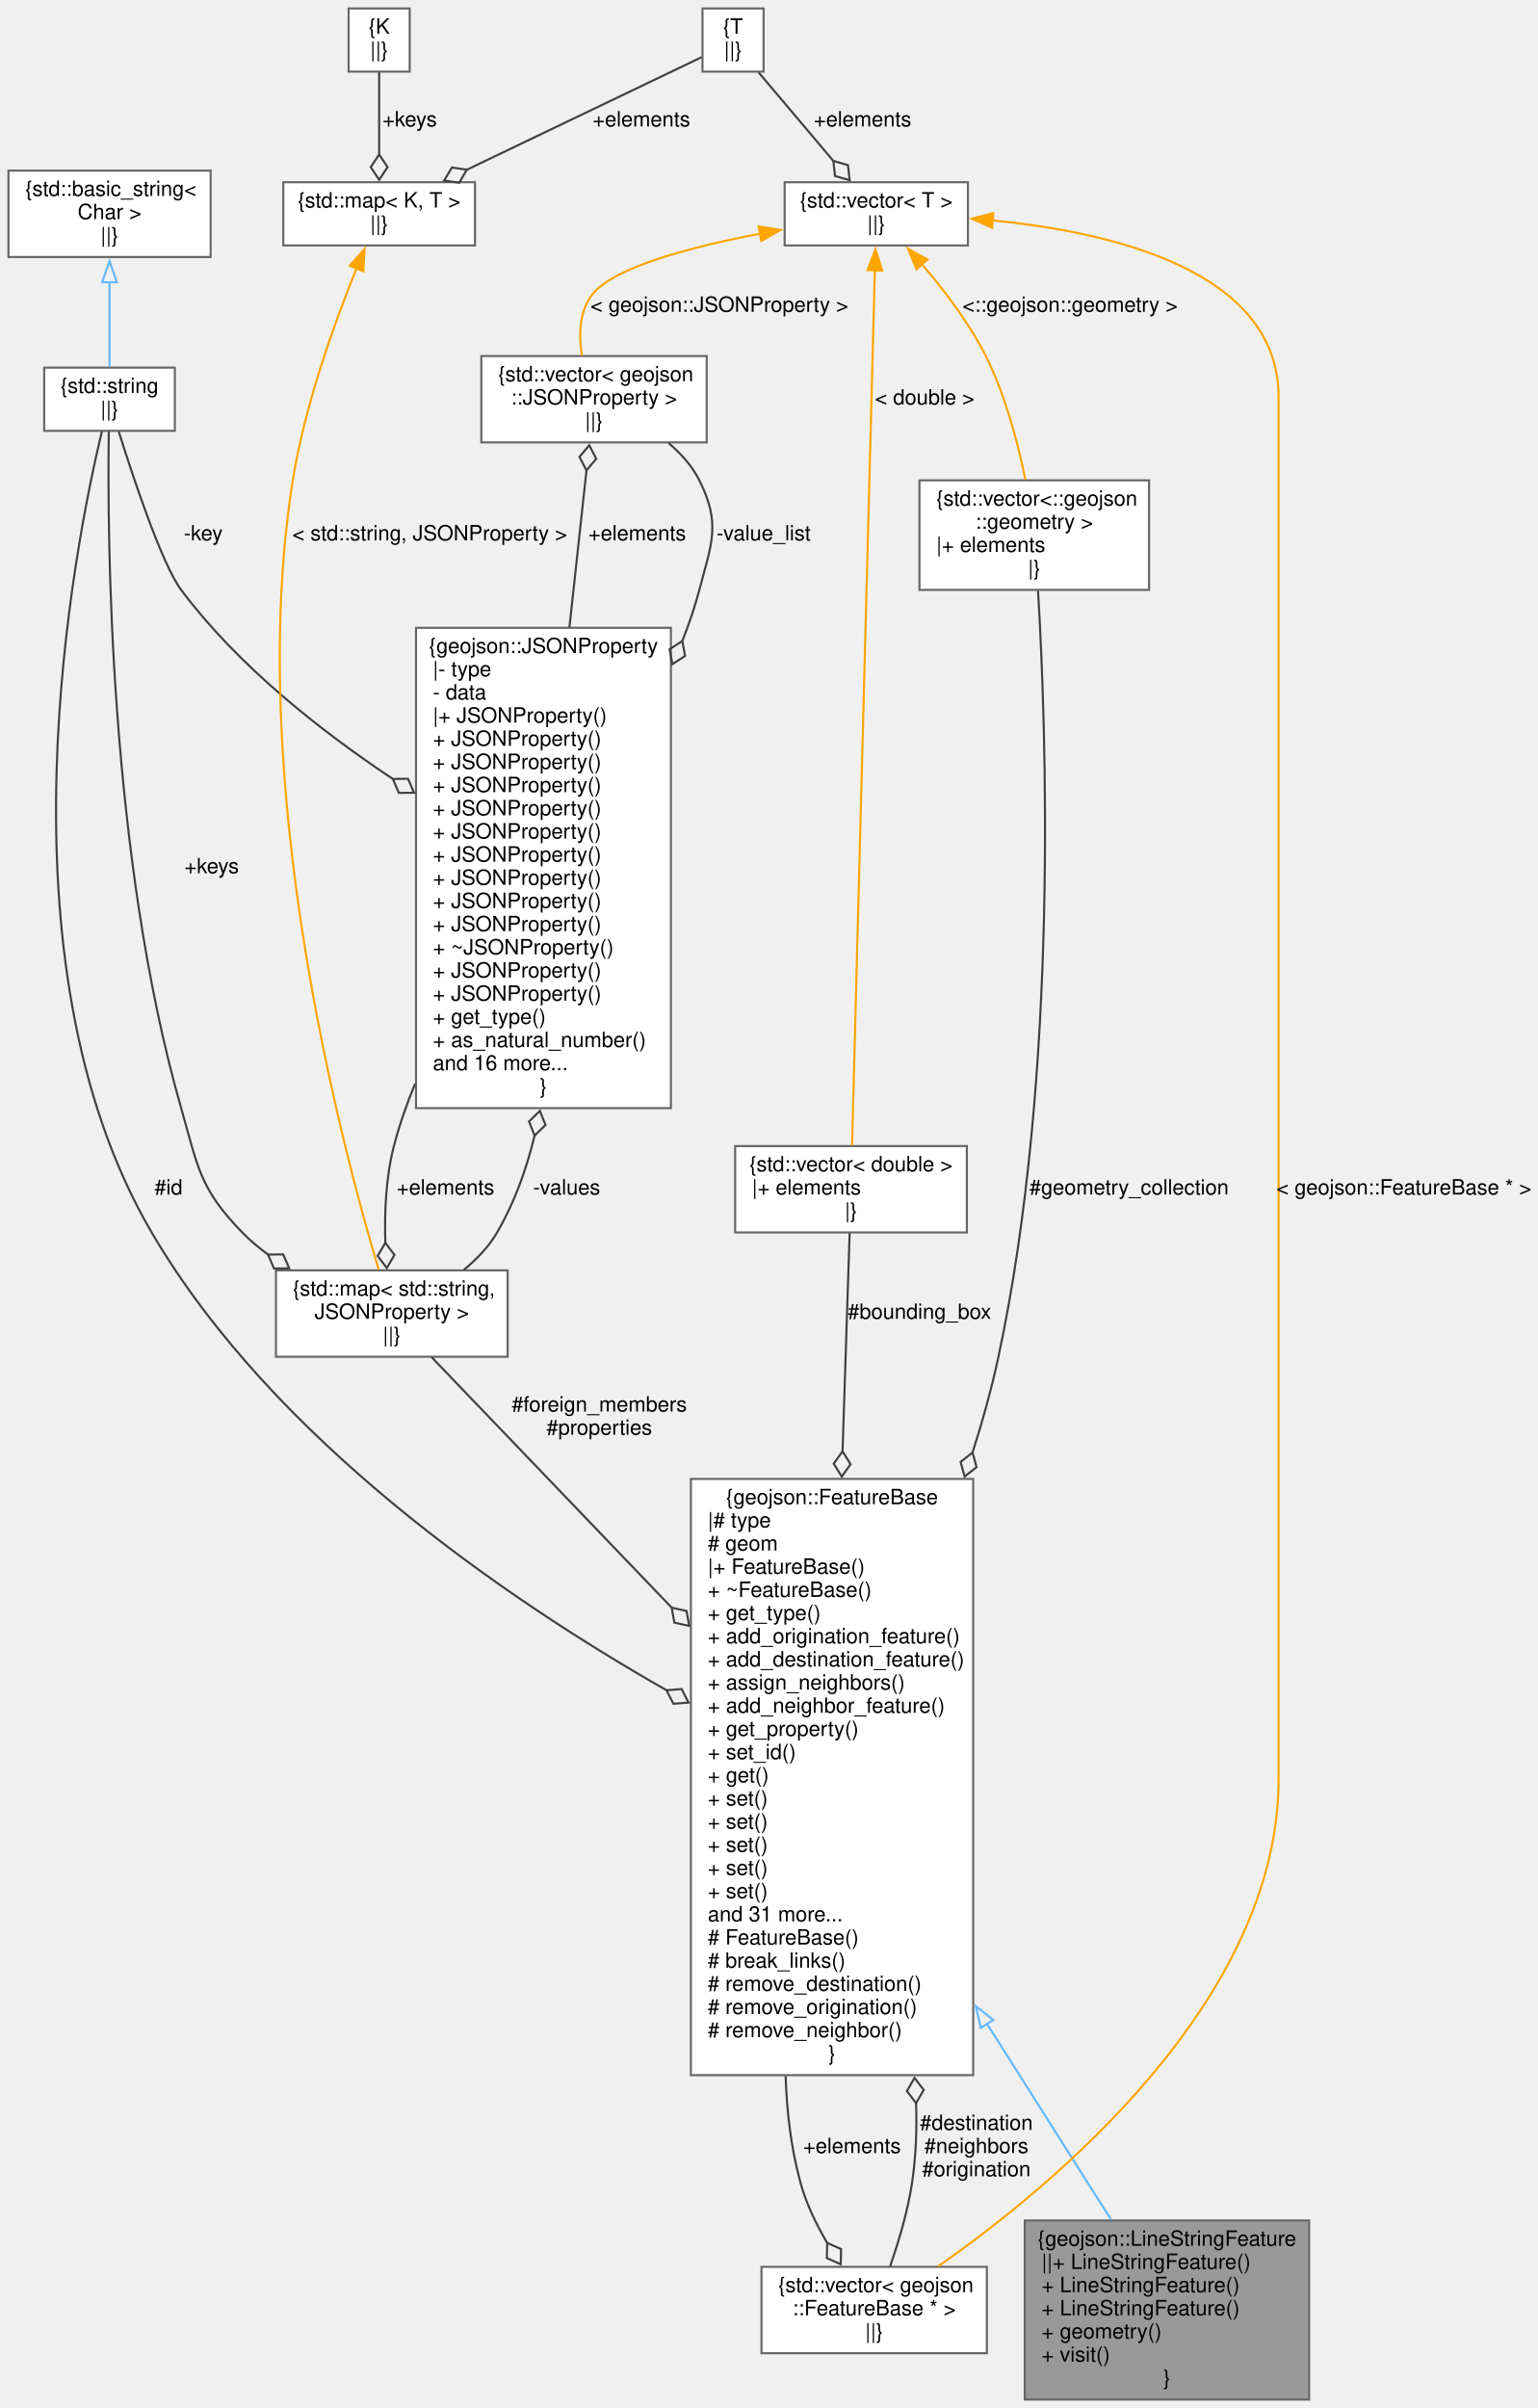
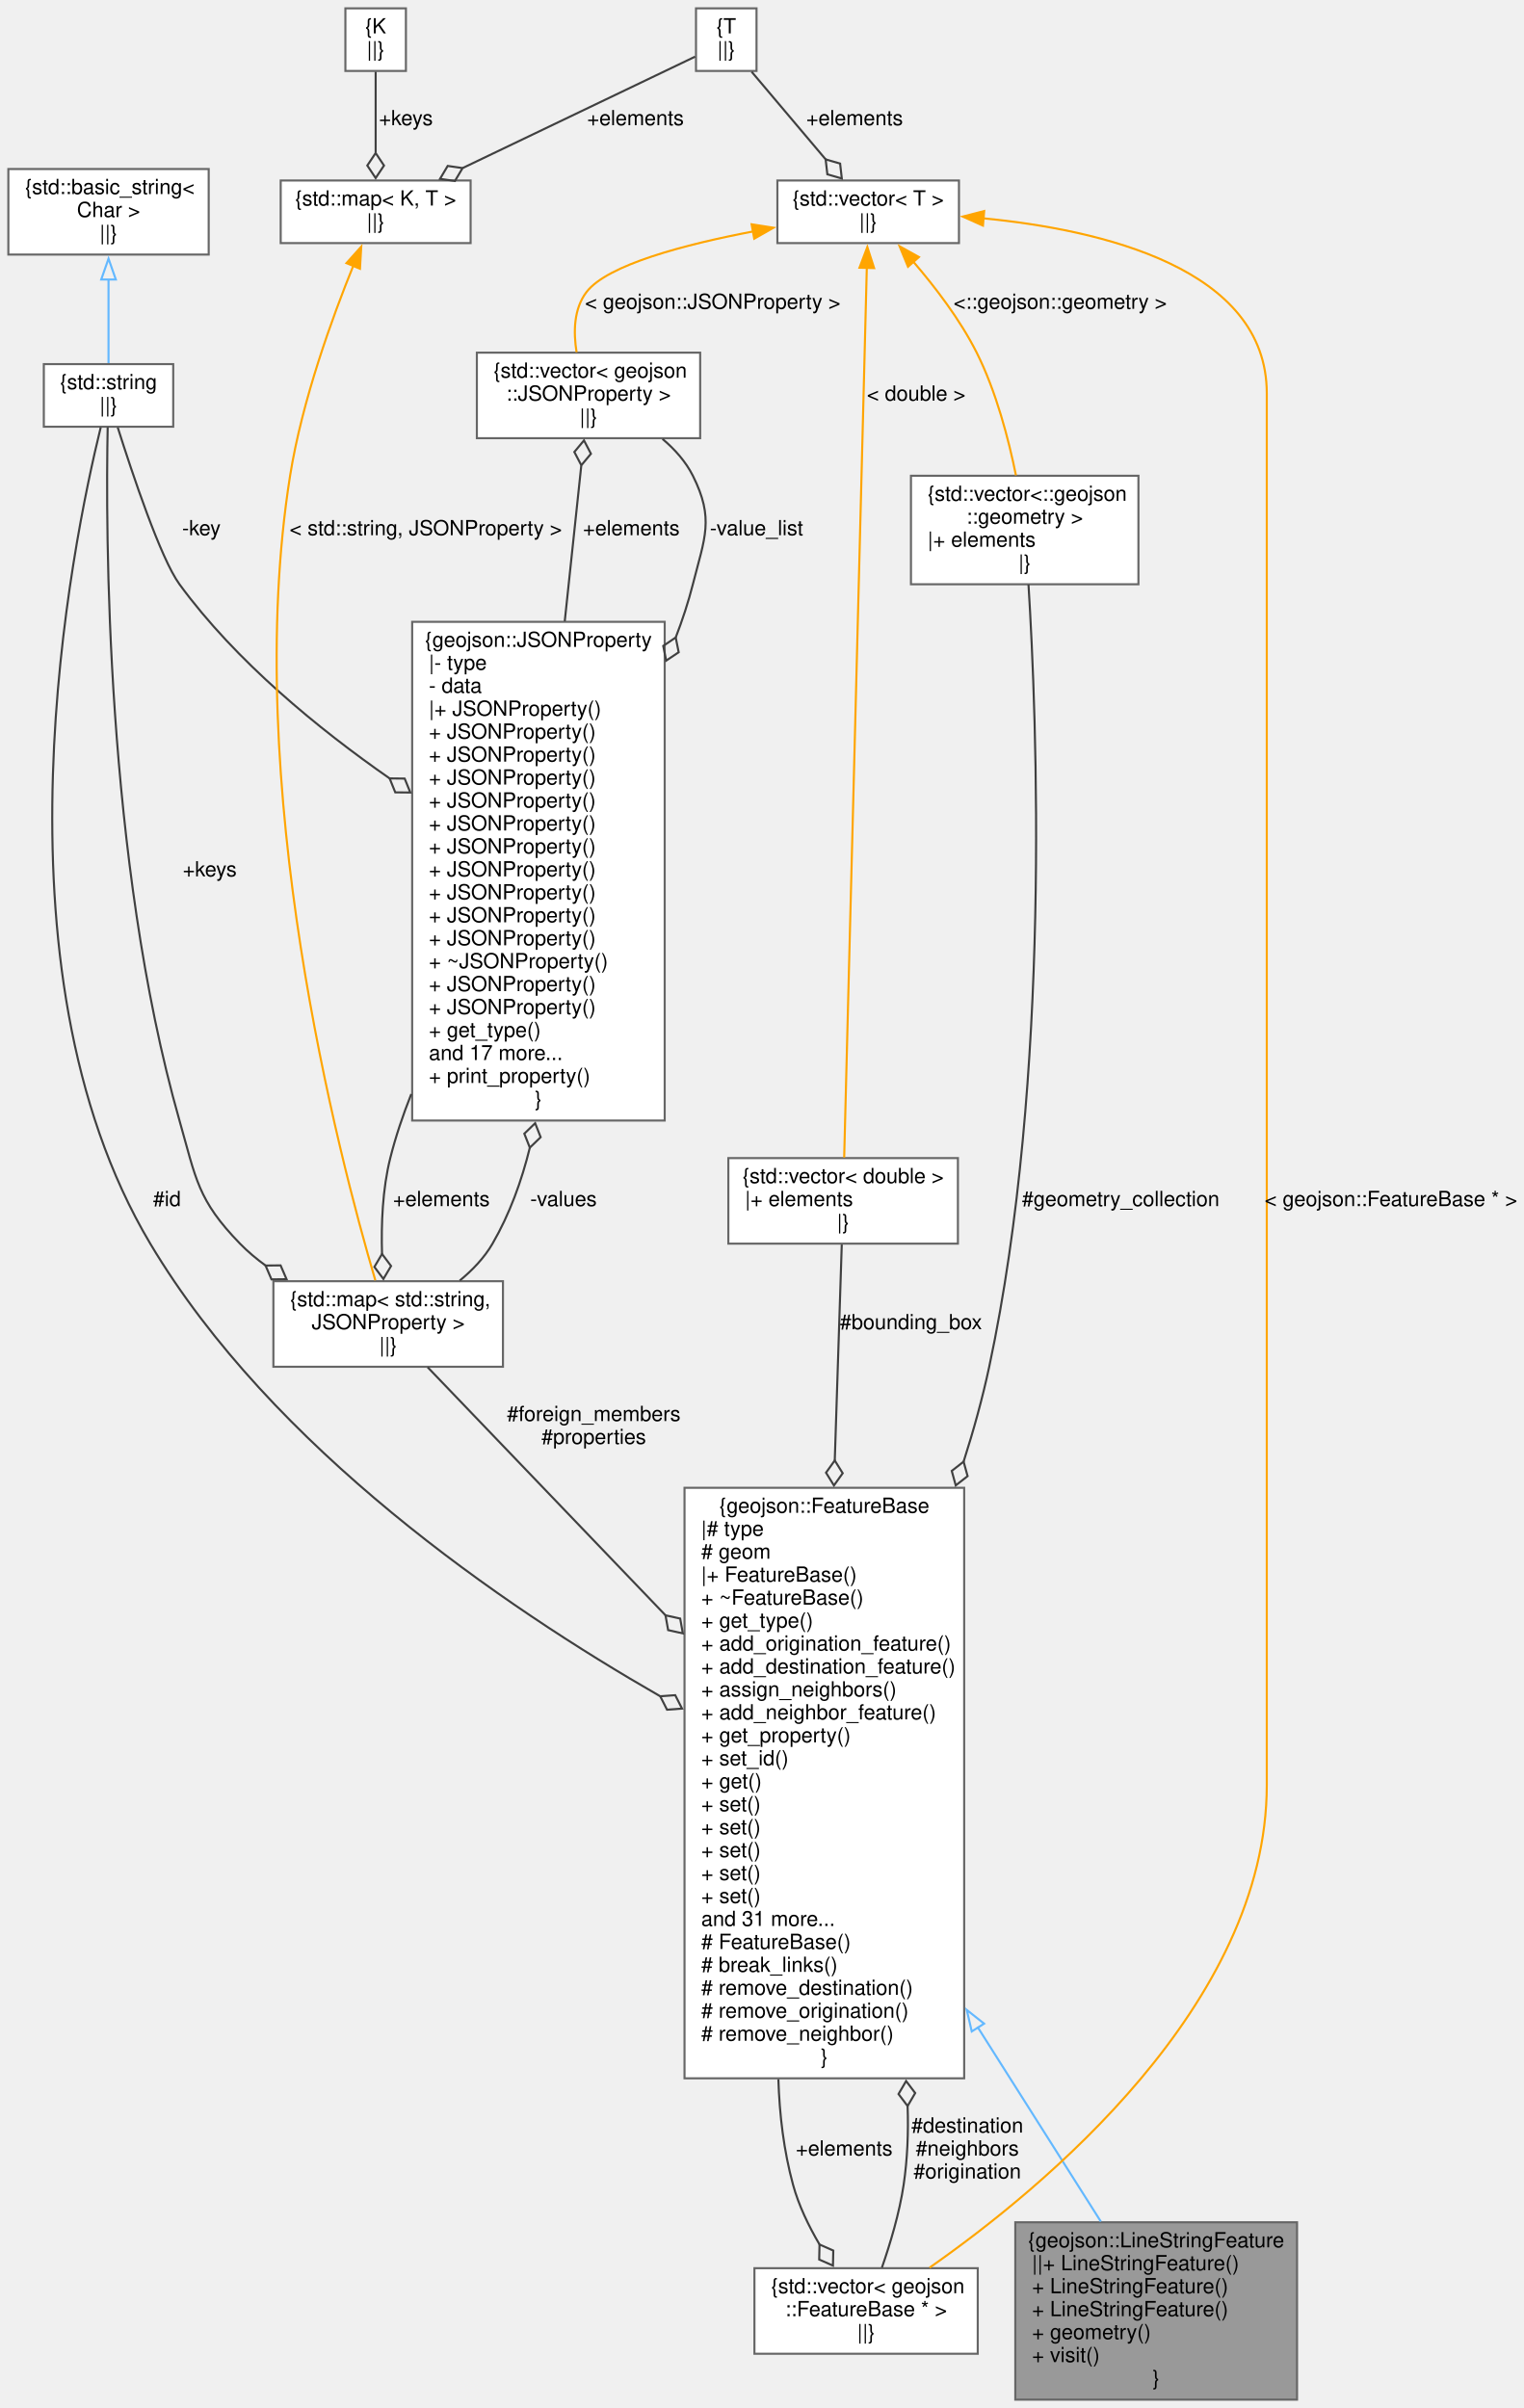
- <svg xmlns="http://www.w3.org/2000/svg" xmlns:xlink="http://www.w3.org/1999/xlink" width="730pt" height="1143pt" viewBox="0.00 0.00 730.00 1143.00">
-   <g id="graph0" class="graph" transform="scale(1 1) rotate(0) translate(4 1139)">
+ <svg xmlns="http://www.w3.org/2000/svg" xmlns:xlink="http://www.w3.org/1999/xlink" width="730pt" height="1154pt" viewBox="0.00 0.00 730.00 1154.00">
+   <g id="graph0" class="graph" transform="scale(1 1) rotate(0) translate(4 1150)">
    <g id="node1" class="node">
      <g id="a_node1">
        <a xlink:title=" ">
          <polygon fill="#999999" stroke="#666666" points="617.5,-85 482.5,-85 482.5,0 617.5,0 617.5,-85" />
          <text text-anchor="middle" x="550" y="-73" font-family="Helvetica,sans-Serif" font-size="10.00">{geojson::LineStringFeature</text>
          <text text-anchor="start" x="490.5" y="-62" font-family="Helvetica,sans-Serif" font-size="10.00">||+ LineStringFeature()</text>
          <text text-anchor="start" x="490.5" y="-51" font-family="Helvetica,sans-Serif" font-size="10.00">+ LineStringFeature()</text>
          <text text-anchor="start" x="490.5" y="-40" font-family="Helvetica,sans-Serif" font-size="10.00">+ LineStringFeature()</text>
          <text text-anchor="start" x="490.5" y="-29" font-family="Helvetica,sans-Serif" font-size="10.00">+ geometry()</text>
          <text text-anchor="start" x="490.5" y="-18" font-family="Helvetica,sans-Serif" font-size="10.00">+ visit()</text>
          <text text-anchor="middle" x="550" y="-7" font-family="Helvetica,sans-Serif" font-size="10.00">}</text>
        </a>
      </g>
    </g>
    <g id="node2" class="node">
      <g id="a_node2">
        <a xlink:href="classgeojson_1_1_feature_base.html" target="_top" xlink:title="Represents an individual feature within a Geojson definition.">
          <polygon fill="white" stroke="#666666" points="458,-437 324,-437 324,-154 458,-154 458,-437" />
          <text text-anchor="middle" x="391" y="-425" font-family="Helvetica,sans-Serif" font-size="10.00">{geojson::FeatureBase</text>
          <text text-anchor="start" x="332" y="-414" font-family="Helvetica,sans-Serif" font-size="10.00">|# type</text>
          <text text-anchor="start" x="332" y="-403" font-family="Helvetica,sans-Serif" font-size="10.00"># geom</text>
          <text text-anchor="start" x="332" y="-392" font-family="Helvetica,sans-Serif" font-size="10.00">|+ FeatureBase()</text>
          <text text-anchor="start" x="332" y="-381" font-family="Helvetica,sans-Serif" font-size="10.00">+ ~FeatureBase()</text>
          <text text-anchor="start" x="332" y="-370" font-family="Helvetica,sans-Serif" font-size="10.00">+ get_type()</text>
          <text text-anchor="start" x="332" y="-359" font-family="Helvetica,sans-Serif" font-size="10.00">+ add_origination_feature()</text>
          <text text-anchor="start" x="332" y="-348" font-family="Helvetica,sans-Serif" font-size="10.00">+ add_destination_feature()</text>
          <text text-anchor="start" x="332" y="-337" font-family="Helvetica,sans-Serif" font-size="10.00">+ assign_neighbors()</text>
          <text text-anchor="start" x="332" y="-326" font-family="Helvetica,sans-Serif" font-size="10.00">+ add_neighbor_feature()</text>
          <text text-anchor="start" x="332" y="-315" font-family="Helvetica,sans-Serif" font-size="10.00">+ get_property()</text>
          <text text-anchor="start" x="332" y="-304" font-family="Helvetica,sans-Serif" font-size="10.00">+ set_id()</text>
          <text text-anchor="start" x="332" y="-293" font-family="Helvetica,sans-Serif" font-size="10.00">+ get()</text>
          <text text-anchor="start" x="332" y="-282" font-family="Helvetica,sans-Serif" font-size="10.00">+ set()</text>
          <text text-anchor="start" x="332" y="-271" font-family="Helvetica,sans-Serif" font-size="10.00">+ set()</text>
          <text text-anchor="start" x="332" y="-260" font-family="Helvetica,sans-Serif" font-size="10.00">+ set()</text>
          <text text-anchor="start" x="332" y="-249" font-family="Helvetica,sans-Serif" font-size="10.00">+ set()</text>
          <text text-anchor="start" x="332" y="-238" font-family="Helvetica,sans-Serif" font-size="10.00">+ set()</text>
          <text text-anchor="start" x="332" y="-227" font-family="Helvetica,sans-Serif" font-size="10.00">and 31 more...</text>
          <text text-anchor="start" x="332" y="-216" font-family="Helvetica,sans-Serif" font-size="10.00"># FeatureBase()</text>
          <text text-anchor="start" x="332" y="-205" font-family="Helvetica,sans-Serif" font-size="10.00"># break_links()</text>
          <text text-anchor="start" x="332" y="-194" font-family="Helvetica,sans-Serif" font-size="10.00"># remove_destination()</text>
          <text text-anchor="start" x="332" y="-183" font-family="Helvetica,sans-Serif" font-size="10.00"># remove_origination()</text>
          <text text-anchor="start" x="332" y="-172" font-family="Helvetica,sans-Serif" font-size="10.00"># remove_neighbor()</text>
          <text text-anchor="middle" x="391" y="-161" font-family="Helvetica,sans-Serif" font-size="10.00">}</text>
        </a>
      </g>
    </g>
    <g id="edge1" class="edge">
      <path fill="none" stroke="#63b8ff" d="M464.37,-178.68C485.5,-145.32 507.21,-111.05 523.48,-85.36" />
      <polygon fill="none" stroke="#63b8ff" points="461.63,-176.45 459.24,-186.77 467.55,-180.2 461.63,-176.45" />
    </g>
    <g id="node14" class="node">
      <g id="a_node14">
        <a xlink:title=" ">
          <polygon fill="white" stroke="#666666" points="464.5,-63 357.5,-63 357.5,-22 464.5,-22 464.5,-63" />
          <text text-anchor="start" x="365.5" y="-51" font-family="Helvetica,sans-Serif" font-size="10.00">{std::vector&lt; geojson</text>
          <text text-anchor="middle" x="411" y="-40" font-family="Helvetica,sans-Serif" font-size="10.00">::FeatureBase * &gt;</text>
          <text text-anchor="middle" x="411" y="-29" font-family="Helvetica,sans-Serif" font-size="10.00">||}</text>
        </a>
      </g>
    </g>
    <g id="edge21" class="edge">
      <path fill="none" stroke="#404040" d="M368.97,-153.57C369.5,-136.37 371.6,-119.17 376,-103 378.69,-93.11 383.49,-83.19 388.69,-74.36" />
      <polygon fill="none" stroke="#404040" points="388.69,-74.36 388.53,-67.15 395.13,-64.24 395.28,-71.45 388.69,-74.36" />
      <text text-anchor="middle" x="400.5" y="-117" font-family="Helvetica,sans-Serif" font-size="10.00"> +elements</text>
    </g>
    <g id="node3" class="node">
      <g id="a_node3">
        <a xlink:title=" ">
-           <polygon fill="white" stroke="#666666" points="541.5,-911 432.5,-911 432.5,-859 541.5,-859 541.5,-911" />
-           <text text-anchor="start" x="440.5" y="-899" font-family="Helvetica,sans-Serif" font-size="10.00">{std::vector&lt;::geojson</text>
-           <text text-anchor="middle" x="487" y="-888" font-family="Helvetica,sans-Serif" font-size="10.00">::geometry &gt;</text>
-           <text text-anchor="start" x="440.5" y="-877" font-family="Helvetica,sans-Serif" font-size="10.00">|+ elements</text>
-           <text text-anchor="middle" x="487" y="-866" font-family="Helvetica,sans-Serif" font-size="10.00">|}</text>
+           <polygon fill="white" stroke="#666666" points="541.5,-922 432.5,-922 432.5,-870 541.5,-870 541.5,-922" />
+           <text text-anchor="start" x="440.5" y="-910" font-family="Helvetica,sans-Serif" font-size="10.00">{std::vector&lt;::geojson</text>
+           <text text-anchor="middle" x="487" y="-899" font-family="Helvetica,sans-Serif" font-size="10.00">::geometry &gt;</text>
+           <text text-anchor="start" x="440.5" y="-888" font-family="Helvetica,sans-Serif" font-size="10.00">|+ elements</text>
+           <text text-anchor="middle" x="487" y="-877" font-family="Helvetica,sans-Serif" font-size="10.00">|}</text>
        </a>
      </g>
    </g>
    <g id="edge2" class="edge">
-       <path fill="none" stroke="#404040" d="M488.79,-858.6C492.57,-795.98 498.84,-629.51 470,-495 466.78,-479.98 462.53,-464.62 457.67,-449.42" />
-       <polygon fill="none" stroke="#404040" points="457.71,-449.53 452.03,-445.09 453.94,-438.14 459.62,-442.58 457.71,-449.53" />
-       <text text-anchor="middle" x="532" y="-572" font-family="Helvetica,sans-Serif" font-size="10.00"> #geometry_collection</text>
+       <path fill="none" stroke="#404040" d="M488.82,-869.83C492.8,-806.18 499.72,-634 470,-495 466.79,-479.97 462.55,-464.61 457.69,-449.42" />
+       <polygon fill="none" stroke="#404040" points="457.73,-449.53 452.05,-445.09 453.96,-438.14 459.64,-442.58 457.73,-449.53" />
+       <text text-anchor="middle" x="533" y="-572" font-family="Helvetica,sans-Serif" font-size="10.00"> #geometry_collection</text>
    </g>
    <g id="node4" class="node">
      <g id="a_node4">
        <a xlink:title=" ">
-           <polygon fill="white" stroke="#666666" points="455.5,-1052.5 368.5,-1052.5 368.5,-1022.5 455.5,-1022.5 455.5,-1052.5" />
-           <text text-anchor="middle" x="412" y="-1040.5" font-family="Helvetica,sans-Serif" font-size="10.00">{std::vector&lt; T &gt;</text>
-           <text text-anchor="middle" x="412" y="-1029.5" font-family="Helvetica,sans-Serif" font-size="10.00">||}</text>
+           <polygon fill="white" stroke="#666666" points="455.5,-1063.5 368.5,-1063.5 368.5,-1033.5 455.5,-1033.5 455.5,-1063.5" />
+           <text text-anchor="middle" x="412" y="-1051.5" font-family="Helvetica,sans-Serif" font-size="10.00">{std::vector&lt; T &gt;</text>
+           <text text-anchor="middle" x="412" y="-1040.5" font-family="Helvetica,sans-Serif" font-size="10.00">||}</text>
        </a>
      </g>
    </g>
    <g id="edge3" class="edge">
-       <path fill="none" stroke="orange" d="M433.67,-1013.54C444.12,-1001.4 456.08,-985.76 464,-970 473.37,-951.35 479.32,-928.4 482.81,-911.2" />
-       <polygon fill="orange" stroke="orange" points="431.09,-1011.17 427.06,-1020.97 436.32,-1015.82 431.09,-1011.17" />
-       <text text-anchor="middle" x="504" y="-991" font-family="Helvetica,sans-Serif" font-size="10.00"> &lt;::geojson::geometry &gt;</text>
+       <path fill="none" stroke="orange" d="M433.67,-1024.54C444.12,-1012.4 456.08,-996.76 464,-981 473.37,-962.35 479.32,-939.4 482.81,-922.2" />
+       <polygon fill="orange" stroke="orange" points="431.09,-1022.17 427.06,-1031.97 436.32,-1026.82 431.09,-1022.17" />
+       <text text-anchor="middle" x="504" y="-1002" font-family="Helvetica,sans-Serif" font-size="10.00"> &lt;::geojson::geometry &gt;</text>
    </g>
    <g id="node10" class="node">
      <g id="a_node10">
        <a xlink:title=" ">
-           <polygon fill="white" stroke="#666666" points="331.5,-970 224.5,-970 224.5,-929 331.5,-929 331.5,-970" />
-           <text text-anchor="start" x="232.5" y="-958" font-family="Helvetica,sans-Serif" font-size="10.00">{std::vector&lt; geojson</text>
-           <text text-anchor="middle" x="278" y="-947" font-family="Helvetica,sans-Serif" font-size="10.00">::JSONProperty &gt;</text>
-           <text text-anchor="middle" x="278" y="-936" font-family="Helvetica,sans-Serif" font-size="10.00">||}</text>
+           <polygon fill="white" stroke="#666666" points="331.5,-981 224.5,-981 224.5,-940 331.5,-940 331.5,-981" />
+           <text text-anchor="start" x="232.5" y="-969" font-family="Helvetica,sans-Serif" font-size="10.00">{std::vector&lt; geojson</text>
+           <text text-anchor="middle" x="278" y="-958" font-family="Helvetica,sans-Serif" font-size="10.00">::JSONProperty &gt;</text>
+           <text text-anchor="middle" x="278" y="-947" font-family="Helvetica,sans-Serif" font-size="10.00">||}</text>
        </a>
      </g>
    </g>
    <g id="edge13" class="edge">
-       <path fill="none" stroke="orange" d="M357.17,-1028.14C324.3,-1021.88 286.98,-1012.14 277,-999 270.88,-990.95 270.72,-979.79 272.28,-970.21" />
-       <polygon fill="orange" stroke="orange" points="356.15,-1031.51 366.62,-1029.86 357.41,-1024.62 356.15,-1031.51" />
-       <text text-anchor="middle" x="337.5" y="-991" font-family="Helvetica,sans-Serif" font-size="10.00"> &lt; geojson::JSONProperty &gt;</text>
+       <path fill="none" stroke="orange" d="M357.17,-1039.14C324.3,-1032.88 286.98,-1023.14 277,-1010 270.88,-1001.95 270.72,-990.79 272.28,-981.21" />
+       <polygon fill="orange" stroke="orange" points="356.15,-1042.51 366.62,-1040.86 357.41,-1035.62 356.15,-1042.51" />
+       <text text-anchor="middle" x="337.5" y="-1002" font-family="Helvetica,sans-Serif" font-size="10.00"> &lt; geojson::JSONProperty &gt;</text>
    </g>
    <g id="node13" class="node">
      <g id="a_node13">
        <a xlink:title=" ">
          <polygon fill="white" stroke="#666666" points="455,-595 345,-595 345,-554 455,-554 455,-595" />
          <text text-anchor="middle" x="400" y="-583" font-family="Helvetica,sans-Serif" font-size="10.00">{std::vector&lt; double &gt;</text>
          <text text-anchor="start" x="353" y="-572" font-family="Helvetica,sans-Serif" font-size="10.00">|+ elements</text>
          <text text-anchor="middle" x="400" y="-561" font-family="Helvetica,sans-Serif" font-size="10.00">|}</text>
        </a>
      </g>
    </g>
    <g id="edge18" class="edge">
-       <path fill="none" stroke="orange" d="M411.33,-1010.9C409.18,-928.16 402.44,-669.06 400.51,-595.28" />
-       <polygon fill="orange" stroke="orange" points="407.83,-1010.78 411.59,-1020.68 414.83,-1010.6 407.83,-1010.78" />
-       <text text-anchor="middle" x="435" y="-947" font-family="Helvetica,sans-Serif" font-size="10.00"> &lt; double &gt;</text>
+       <path fill="none" stroke="orange" d="M411.35,-1021.84C409.2,-937.56 402.41,-670.29 400.5,-595.26" />
+       <polygon fill="orange" stroke="orange" points="407.84,-1021.7 411.6,-1031.6 414.84,-1021.52 407.84,-1021.7" />
+       <text text-anchor="middle" x="435" y="-958" font-family="Helvetica,sans-Serif" font-size="10.00"> &lt; double &gt;</text>
    </g>
    <g id="edge22" class="edge">
-       <path fill="none" stroke="orange" d="M467.12,-1034.38C523.54,-1028.91 603,-1010.55 603,-950.5 603,-950.5 603,-950.5 603,-294.5 603,-189.44 495.56,-101.1 441.42,-63.26" />
-       <polygon fill="orange" stroke="orange" points="467,-1030.88 457.33,-1035.21 467.59,-1037.86 467,-1030.88" />
+       <path fill="none" stroke="orange" d="M467.12,-1045.38C523.54,-1039.91 603,-1021.55 603,-961.5 603,-961.5 603,-961.5 603,-294.5 603,-189.44 495.56,-101.1 441.42,-63.26" />
+       <polygon fill="orange" stroke="orange" points="467,-1041.88 457.33,-1046.21 467.59,-1048.86 467,-1041.88" />
      <text text-anchor="middle" x="662.5" y="-572" font-family="Helvetica,sans-Serif" font-size="10.00"> &lt; geojson::FeatureBase * &gt;</text>
    </g>
    <g id="node5" class="node">
      <g id="a_node5">
        <a xlink:title=" ">
-           <polygon fill="white" stroke="#666666" points="358.5,-1135 329.5,-1135 329.5,-1105 358.5,-1105 358.5,-1135" />
-           <text text-anchor="middle" x="344" y="-1123" font-family="Helvetica,sans-Serif" font-size="10.00">{T</text>
-           <text text-anchor="middle" x="344" y="-1112" font-family="Helvetica,sans-Serif" font-size="10.00">||}</text>
+           <polygon fill="white" stroke="#666666" points="358.5,-1146 329.5,-1146 329.5,-1116 358.5,-1116 358.5,-1146" />
+           <text text-anchor="middle" x="344" y="-1134" font-family="Helvetica,sans-Serif" font-size="10.00">{T</text>
+           <text text-anchor="middle" x="344" y="-1123" font-family="Helvetica,sans-Serif" font-size="10.00">||}</text>
        </a>
      </g>
    </g>
    <g id="edge4" class="edge">
-       <path fill="none" stroke="#404040" d="M356.16,-1104.61C366.02,-1092.93 380.14,-1076.22 391.71,-1062.52" />
-       <polygon fill="none" stroke="#404040" points="391.62,-1062.62 392.44,-1055.46 399.37,-1053.46 398.55,-1060.62 391.62,-1062.62" />
-       <text text-anchor="middle" x="405.5" y="-1079" font-family="Helvetica,sans-Serif" font-size="10.00"> +elements</text>
+       <path fill="none" stroke="#404040" d="M356.16,-1115.61C366.02,-1103.93 380.14,-1087.22 391.71,-1073.52" />
+       <polygon fill="none" stroke="#404040" points="391.62,-1073.62 392.44,-1066.46 399.37,-1064.46 398.55,-1071.62 391.62,-1073.62" />
+       <text text-anchor="middle" x="405.5" y="-1090" font-family="Helvetica,sans-Serif" font-size="10.00"> +elements</text>
    </g>
    <g id="node11" class="node">
      <g id="a_node11">
        <a xlink:title=" ">
-           <polygon fill="white" stroke="#666666" points="221.5,-1052.5 130.5,-1052.5 130.5,-1022.5 221.5,-1022.5 221.5,-1052.5" />
-           <text text-anchor="middle" x="176" y="-1040.5" font-family="Helvetica,sans-Serif" font-size="10.00">{std::map&lt; K, T &gt;</text>
-           <text text-anchor="middle" x="176" y="-1029.5" font-family="Helvetica,sans-Serif" font-size="10.00">||}</text>
+           <polygon fill="white" stroke="#666666" points="221.5,-1063.5 130.5,-1063.5 130.5,-1033.5 221.5,-1033.5 221.5,-1063.5" />
+           <text text-anchor="middle" x="176" y="-1051.5" font-family="Helvetica,sans-Serif" font-size="10.00">{std::map&lt; K, T &gt;</text>
+           <text text-anchor="middle" x="176" y="-1040.5" font-family="Helvetica,sans-Serif" font-size="10.00">||}</text>
        </a>
      </g>
    </g>
    <g id="edge16" class="edge">
-       <path fill="none" stroke="#404040" d="M329.09,-1111.86C304.34,-1100 253.93,-1075.84 217.71,-1058.48" />
-       <polygon fill="none" stroke="#404040" points="217.66,-1058.46 210.52,-1059.48 206.84,-1053.28 213.98,-1052.26 217.66,-1058.46" />
-       <text text-anchor="middle" x="300.5" y="-1079" font-family="Helvetica,sans-Serif" font-size="10.00"> +elements</text>
+       <path fill="none" stroke="#404040" d="M329.09,-1122.86C304.34,-1111 253.93,-1086.84 217.71,-1069.48" />
+       <polygon fill="none" stroke="#404040" points="217.66,-1069.46 210.52,-1070.48 206.84,-1064.28 213.98,-1063.26 217.66,-1069.46" />
+       <text text-anchor="middle" x="300.5" y="-1090" font-family="Helvetica,sans-Serif" font-size="10.00"> +elements</text>
    </g>
    <g id="node6" class="node">
      <g id="a_node6">
        <a xlink:title=" ">
          <polygon fill="white" stroke="#666666" points="237,-536 127,-536 127,-495 237,-495 237,-536" />
          <text text-anchor="start" x="135" y="-524" font-family="Helvetica,sans-Serif" font-size="10.00">{std::map&lt; std::string,</text>
          <text text-anchor="middle" x="182" y="-513" font-family="Helvetica,sans-Serif" font-size="10.00"> JSONProperty &gt;</text>
          <text text-anchor="middle" x="182" y="-502" font-family="Helvetica,sans-Serif" font-size="10.00">||}</text>
        </a>
      </g>
    </g>
    <g id="edge5" class="edge">
      <path fill="none" stroke="#404040" d="M200.92,-494.77C226.57,-468.01 273.89,-418.65 314.9,-375.88" />
      <polygon fill="none" stroke="#404040" points="314.88,-375.89 316.15,-368.79 323.19,-367.23 321.92,-374.33 314.88,-375.89" />
      <text text-anchor="middle" x="280.5" y="-469" font-family="Helvetica,sans-Serif" font-size="10.00"> #foreign_members</text>
      <text text-anchor="middle" x="280.5" y="-458" font-family="Helvetica,sans-Serif" font-size="10.00">#properties</text>
    </g>
    <g id="node9" class="node">
      <g id="a_node9">
        <a xlink:href="classgeojson_1_1_j_s_o_n_property.html" target="_top" xlink:title="@TODO: Convert JSONProperty into a variant of the supported types">
-           <polygon fill="white" stroke="#666666" points="314.5,-841 193.5,-841 193.5,-613 314.5,-613 314.5,-841" />
-           <text text-anchor="middle" x="254" y="-829" font-family="Helvetica,sans-Serif" font-size="10.00">{geojson::JSONProperty</text>
-           <text text-anchor="start" x="201.5" y="-818" font-family="Helvetica,sans-Serif" font-size="10.00">|- type</text>
-           <text text-anchor="start" x="201.5" y="-807" font-family="Helvetica,sans-Serif" font-size="10.00">- data</text>
-           <text text-anchor="start" x="201.5" y="-796" font-family="Helvetica,sans-Serif" font-size="10.00">|+ JSONProperty()</text>
+           <polygon fill="white" stroke="#666666" points="314.5,-852 193.5,-852 193.5,-613 314.5,-613 314.5,-852" />
+           <text text-anchor="middle" x="254" y="-840" font-family="Helvetica,sans-Serif" font-size="10.00">{geojson::JSONProperty</text>
+           <text text-anchor="start" x="201.5" y="-829" font-family="Helvetica,sans-Serif" font-size="10.00">|- type</text>
+           <text text-anchor="start" x="201.5" y="-818" font-family="Helvetica,sans-Serif" font-size="10.00">- data</text>
+           <text text-anchor="start" x="201.5" y="-807" font-family="Helvetica,sans-Serif" font-size="10.00">|+ JSONProperty()</text>
+           <text text-anchor="start" x="201.5" y="-796" font-family="Helvetica,sans-Serif" font-size="10.00">+ JSONProperty()</text>
          <text text-anchor="start" x="201.5" y="-785" font-family="Helvetica,sans-Serif" font-size="10.00">+ JSONProperty()</text>
          <text text-anchor="start" x="201.5" y="-774" font-family="Helvetica,sans-Serif" font-size="10.00">+ JSONProperty()</text>
          <text text-anchor="start" x="201.5" y="-763" font-family="Helvetica,sans-Serif" font-size="10.00">+ JSONProperty()</text>
          <text text-anchor="start" x="201.5" y="-752" font-family="Helvetica,sans-Serif" font-size="10.00">+ JSONProperty()</text>
          <text text-anchor="start" x="201.5" y="-741" font-family="Helvetica,sans-Serif" font-size="10.00">+ JSONProperty()</text>
          <text text-anchor="start" x="201.5" y="-730" font-family="Helvetica,sans-Serif" font-size="10.00">+ JSONProperty()</text>
          <text text-anchor="start" x="201.5" y="-719" font-family="Helvetica,sans-Serif" font-size="10.00">+ JSONProperty()</text>
          <text text-anchor="start" x="201.5" y="-708" font-family="Helvetica,sans-Serif" font-size="10.00">+ JSONProperty()</text>
          <text text-anchor="start" x="201.5" y="-697" font-family="Helvetica,sans-Serif" font-size="10.00">+ JSONProperty()</text>
          <text text-anchor="start" x="201.5" y="-686" font-family="Helvetica,sans-Serif" font-size="10.00">+ ~JSONProperty()</text>
          <text text-anchor="start" x="201.5" y="-675" font-family="Helvetica,sans-Serif" font-size="10.00">+ JSONProperty()</text>
          <text text-anchor="start" x="201.5" y="-664" font-family="Helvetica,sans-Serif" font-size="10.00">+ JSONProperty()</text>
          <text text-anchor="start" x="201.5" y="-653" font-family="Helvetica,sans-Serif" font-size="10.00">+ get_type()</text>
-           <text text-anchor="start" x="201.5" y="-642" font-family="Helvetica,sans-Serif" font-size="10.00">+ as_natural_number()</text>
-           <text text-anchor="start" x="201.5" y="-631" font-family="Helvetica,sans-Serif" font-size="10.00">and 16 more...</text>
+           <text text-anchor="start" x="201.5" y="-642" font-family="Helvetica,sans-Serif" font-size="10.00">and 17 more...</text>
+           <text text-anchor="start" x="201.5" y="-631" font-family="Helvetica,sans-Serif" font-size="10.00">+ print_property()</text>
          <text text-anchor="middle" x="254" y="-620" font-family="Helvetica,sans-Serif" font-size="10.00">}</text>
        </a>
      </g>
    </g>
    <g id="edge10" class="edge">
-       <path fill="none" stroke="#404040" d="M216.27,-536.31C222.39,-541.33 228.07,-547.25 232,-554 240.21,-568.1 245.93,-583.93 249.84,-600.14" />
-       <polygon fill="none" stroke="#404040" points="249.81,-599.96 254.97,-605 252.31,-611.7 247.15,-606.67 249.81,-599.96" />
-       <text text-anchor="middle" x="265" y="-572" font-family="Helvetica,sans-Serif" font-size="10.00"> -values</text>
+       <path fill="none" stroke="#404040" d="M216.29,-536.29C222.41,-541.32 228.08,-547.24 232,-554 240.19,-568.13 245.94,-583.94 249.92,-600.16" />
+       <polygon fill="none" stroke="#404040" points="249.88,-600 255.06,-605.02 252.43,-611.73 247.24,-606.71 249.88,-600" />
+       <text text-anchor="middle" x="266" y="-572" font-family="Helvetica,sans-Serif" font-size="10.00"> -values</text>
    </g>
    <g id="node7" class="node">
      <g id="a_node7">
        <a xlink:title=" ">
-           <polygon fill="white" stroke="#666666" points="79,-964.5 17,-964.5 17,-934.5 79,-934.5 79,-964.5" />
-           <text text-anchor="middle" x="48" y="-952.5" font-family="Helvetica,sans-Serif" font-size="10.00">{std::string</text>
-           <text text-anchor="middle" x="48" y="-941.5" font-family="Helvetica,sans-Serif" font-size="10.00">||}</text>
+           <polygon fill="white" stroke="#666666" points="79,-975.5 17,-975.5 17,-945.5 79,-945.5 79,-975.5" />
+           <text text-anchor="middle" x="48" y="-963.5" font-family="Helvetica,sans-Serif" font-size="10.00">{std::string</text>
+           <text text-anchor="middle" x="48" y="-952.5" font-family="Helvetica,sans-Serif" font-size="10.00">||}</text>
        </a>
      </g>
    </g>
    <g id="edge19" class="edge">
-       <path fill="none" stroke="#404040" d="M44.37,-934.28C31.42,-880.16 -7.92,-683.58 68,-554 125.76,-455.42 236.73,-379.8 312.31,-336.76" />
-       <polygon fill="none" stroke="#404040" points="312.41,-336.7 315.68,-330.28 322.87,-330.83 319.6,-337.25 312.41,-336.7" />
+       <path fill="none" stroke="#404040" d="M44.27,-945.23C30.71,-890.01 -11.19,-686.91 68,-554 126.4,-455.99 236.95,-380.36 312.28,-337.13" />
+       <polygon fill="none" stroke="#404040" points="312.36,-337.09 315.62,-330.65 322.81,-331.18 319.55,-337.61 312.36,-337.09" />
      <text text-anchor="middle" x="76" y="-572" font-family="Helvetica,sans-Serif" font-size="10.00"> #id</text>
    </g>
    <g id="edge6" class="edge">
-       <path fill="none" stroke="#404040" d="M47.66,-934.1C46.92,-886.97 47.51,-733.44 82,-613 90.04,-584.91 90.64,-574.96 111,-554 114.72,-550.18 118.91,-546.66 123.35,-543.44" />
+       <path fill="none" stroke="#404040" d="M47.6,-945.3C46.62,-897.44 46.42,-737.99 82,-613 90,-584.9 90.64,-574.96 111,-554 114.72,-550.18 118.91,-546.66 123.35,-543.44" />
      <polygon fill="none" stroke="#404040" points="123.24,-543.51 126.09,-536.88 133.3,-536.96 130.45,-543.58 123.24,-543.51" />
-       <text text-anchor="middle" x="96.5" y="-724.5" font-family="Helvetica,sans-Serif" font-size="10.00"> +keys</text>
+       <text text-anchor="middle" x="96.5" y="-730" font-family="Helvetica,sans-Serif" font-size="10.00"> +keys</text>
    </g>
    <g id="edge9" class="edge">
-       <path fill="none" stroke="#404040" d="M52.38,-934.15C59.29,-912.13 72.85,-871.25 82,-859 108.85,-823.04 148.14,-792.1 182.39,-769.33" />
-       <polygon fill="none" stroke="#404040" points="182.5,-769.26 185.35,-762.63 192.56,-762.72 189.71,-769.34 182.5,-769.26" />
-       <text text-anchor="middle" x="92.5" y="-882.5" font-family="Helvetica,sans-Serif" font-size="10.00"> -key</text>
+       <path fill="none" stroke="#404040" d="M52.41,-945.17C59.36,-923.18 72.97,-882.34 82,-870 109.02,-833.05 148.54,-800.73 182.88,-776.83" />
+       <polygon fill="none" stroke="#404040" points="182.7,-776.96 185.4,-770.27 192.61,-770.2 189.91,-776.88 182.7,-776.96" />
+       <text text-anchor="middle" x="92.5" y="-893.5" font-family="Helvetica,sans-Serif" font-size="10.00"> -key</text>
    </g>
    <g id="node8" class="node">
      <g id="a_node8">
        <a xlink:title=" ">
-           <polygon fill="white" stroke="#666666" points="96,-1058 0,-1058 0,-1017 96,-1017 96,-1058" />
-           <text text-anchor="start" x="8" y="-1046" font-family="Helvetica,sans-Serif" font-size="10.00">{std::basic_string&lt;</text>
-           <text text-anchor="middle" x="48" y="-1035" font-family="Helvetica,sans-Serif" font-size="10.00"> Char &gt;</text>
-           <text text-anchor="middle" x="48" y="-1024" font-family="Helvetica,sans-Serif" font-size="10.00">||}</text>
+           <polygon fill="white" stroke="#666666" points="96,-1069 0,-1069 0,-1028 96,-1028 96,-1069" />
+           <text text-anchor="start" x="8" y="-1057" font-family="Helvetica,sans-Serif" font-size="10.00">{std::basic_string&lt;</text>
+           <text text-anchor="middle" x="48" y="-1046" font-family="Helvetica,sans-Serif" font-size="10.00"> Char &gt;</text>
+           <text text-anchor="middle" x="48" y="-1035" font-family="Helvetica,sans-Serif" font-size="10.00">||}</text>
        </a>
      </g>
    </g>
    <g id="edge7" class="edge">
-       <path fill="none" stroke="#63b8ff" d="M48,-1005.08C48,-991.35 48,-975.91 48,-964.97" />
-       <polygon fill="none" stroke="#63b8ff" points="44.5,-1005.04 48,-1015.04 51.5,-1005.04 44.5,-1005.04" />
+       <path fill="none" stroke="#63b8ff" d="M48,-1016.08C48,-1002.35 48,-986.91 48,-975.97" />
+       <polygon fill="none" stroke="#63b8ff" points="44.5,-1016.04 48,-1026.04 51.5,-1016.04 44.5,-1016.04" />
    </g>
    <g id="edge8" class="edge">
-       <path fill="none" stroke="#404040" d="M193.07,-624.61C189.04,-614.84 185.57,-604.89 183,-595 179.15,-580.21 178.48,-563.31 178.94,-548.99" />
-       <polygon fill="none" stroke="#404040" points="178.94,-549.08 175.29,-542.87 179.62,-537.1 183.27,-543.32 178.94,-549.08" />
+       <path fill="none" stroke="#404040" d="M193.07,-625.7C189.04,-615.56 185.57,-605.23 183,-595 179.27,-580.17 178.62,-563.27 179.06,-548.96" />
+       <polygon fill="none" stroke="#404040" points="179.06,-549.06 175.39,-542.85 179.71,-537.08 183.38,-543.29 179.06,-549.06" />
      <text text-anchor="middle" x="207.5" y="-572" font-family="Helvetica,sans-Serif" font-size="10.00"> +elements</text>
    </g>
    <g id="edge12" class="edge">
-       <path fill="none" stroke="#404040" d="M266.33,-841.24C269.3,-868.59 272.25,-895.69 274.44,-915.81" />
-       <polygon fill="none" stroke="#404040" points="274.43,-915.72 279.06,-921.25 275.73,-927.65 271.1,-922.12 274.43,-915.72" />
-       <text text-anchor="middle" x="298.5" y="-882.5" font-family="Helvetica,sans-Serif" font-size="10.00"> +elements</text>
+       <path fill="none" stroke="#404040" d="M266.61,-852.28C269.53,-879.78 272.41,-906.82 274.53,-926.87" />
+       <polygon fill="none" stroke="#404040" points="274.55,-927.01 279.16,-932.55 275.82,-938.94 271.21,-933.4 274.55,-927.01" />
+       <text text-anchor="middle" x="298.5" y="-893.5" font-family="Helvetica,sans-Serif" font-size="10.00"> +elements</text>
    </g>
    <g id="edge11" class="edge">
-       <path fill="none" stroke="#404040" d="M313.45,-928.64C319.33,-923.68 324.6,-917.79 328,-911 338.34,-890.33 333.88,-881.35 328,-859 325.88,-850.95 323.15,-842.87 319.98,-834.9" />
-       <polygon fill="none" stroke="#404040" points="319.92,-834.76 313.89,-830.81 315.21,-823.72 321.24,-827.67 319.92,-834.76" />
-       <text text-anchor="middle" x="358.5" y="-882.5" font-family="Helvetica,sans-Serif" font-size="10.00"> -value_list</text>
+       <path fill="none" stroke="#404040" d="M313.45,-939.64C319.33,-934.68 324.6,-928.79 328,-922 338.34,-901.33 333.68,-892.4 328,-870 325.84,-861.48 323.03,-852.91 319.76,-844.44" />
+       <polygon fill="none" stroke="#404040" points="319.78,-844.49 313.8,-840.47 315.21,-833.4 321.2,-837.42 319.78,-844.49" />
+       <text text-anchor="middle" x="358.5" y="-893.5" font-family="Helvetica,sans-Serif" font-size="10.00"> -value_list</text>
    </g>
    <g id="edge14" class="edge">
-       <path fill="none" stroke="orange" d="M165.38,-1011.87C155.26,-986.97 140.75,-947.12 135,-911 112.23,-767.96 158.44,-594.13 175.79,-536.28" />
-       <polygon fill="orange" stroke="orange" points="162.02,-1012.9 169.09,-1020.79 168.48,-1010.21 162.02,-1012.9" />
-       <text text-anchor="middle" x="200" y="-882.5" font-family="Helvetica,sans-Serif" font-size="10.00"> &lt; std::string, JSONProperty &gt;</text>
+       <path fill="none" stroke="orange" d="M165.38,-1022.87C155.26,-997.97 140.75,-958.12 135,-922 111.54,-774.67 158.44,-595.46 175.85,-536.41" />
+       <polygon fill="orange" stroke="orange" points="162.02,-1023.9 169.09,-1031.79 168.48,-1021.21 162.02,-1023.9" />
+       <text text-anchor="middle" x="200" y="-893.5" font-family="Helvetica,sans-Serif" font-size="10.00"> &lt; std::string, JSONProperty &gt;</text>
    </g>
    <g id="node12" class="node">
      <g id="a_node12">
        <a xlink:title=" ">
-           <polygon fill="white" stroke="#666666" points="190.5,-1135 161.5,-1135 161.5,-1105 190.5,-1105 190.5,-1135" />
-           <text text-anchor="middle" x="176" y="-1123" font-family="Helvetica,sans-Serif" font-size="10.00">{K</text>
-           <text text-anchor="middle" x="176" y="-1112" font-family="Helvetica,sans-Serif" font-size="10.00">||}</text>
+           <polygon fill="white" stroke="#666666" points="190.5,-1146 161.5,-1146 161.5,-1116 190.5,-1116 190.5,-1146" />
+           <text text-anchor="middle" x="176" y="-1134" font-family="Helvetica,sans-Serif" font-size="10.00">{K</text>
+           <text text-anchor="middle" x="176" y="-1123" font-family="Helvetica,sans-Serif" font-size="10.00">||}</text>
        </a>
      </g>
    </g>
    <g id="edge15" class="edge">
-       <path fill="none" stroke="#404040" d="M176,-1104.61C176,-1093.85 176,-1078.81 176,-1065.8" />
-       <polygon fill="none" stroke="#404040" points="176,-1065.67 172,-1059.67 176,-1053.67 180,-1059.67 176,-1065.67" />
-       <text text-anchor="middle" x="190.5" y="-1079" font-family="Helvetica,sans-Serif" font-size="10.00"> +keys</text>
+       <path fill="none" stroke="#404040" d="M176,-1115.61C176,-1104.85 176,-1089.81 176,-1076.8" />
+       <polygon fill="none" stroke="#404040" points="176,-1076.67 172,-1070.67 176,-1064.67 180,-1070.67 176,-1076.67" />
+       <text text-anchor="middle" x="190.5" y="-1090" font-family="Helvetica,sans-Serif" font-size="10.00"> +keys</text>
    </g>
    <g id="edge17" class="edge">
      <path fill="none" stroke="#404040" d="M399.35,-553.58C398.61,-530.81 397.33,-491.34 395.99,-450.06" />
      <polygon fill="none" stroke="#404040" points="395.99,-450.1 391.8,-444.24 395.6,-438.11 399.79,-443.98 395.99,-450.1" />
      <text text-anchor="middle" x="432.5" y="-513" font-family="Helvetica,sans-Serif" font-size="10.00"> #bounding_box</text>
    </g>
    <g id="edge20" class="edge">
      <path fill="none" stroke="#404040" d="M418.58,-63.27C422.55,-74.69 426.99,-89.44 429,-103 430.82,-115.32 431.34,-128.05 430.89,-140.82" />
      <polygon fill="none" stroke="#404040" points="430.89,-140.71 434.53,-146.94 430.18,-152.69 426.54,-146.46 430.89,-140.71" />
      <text text-anchor="middle" x="459.5" y="-128" font-family="Helvetica,sans-Serif" font-size="10.00"> #destination</text>
      <text text-anchor="middle" x="459.5" y="-117" font-family="Helvetica,sans-Serif" font-size="10.00">#neighbors</text>
      <text text-anchor="middle" x="459.5" y="-106" font-family="Helvetica,sans-Serif" font-size="10.00">#origination</text>
    </g>
  </g>
</svg>
